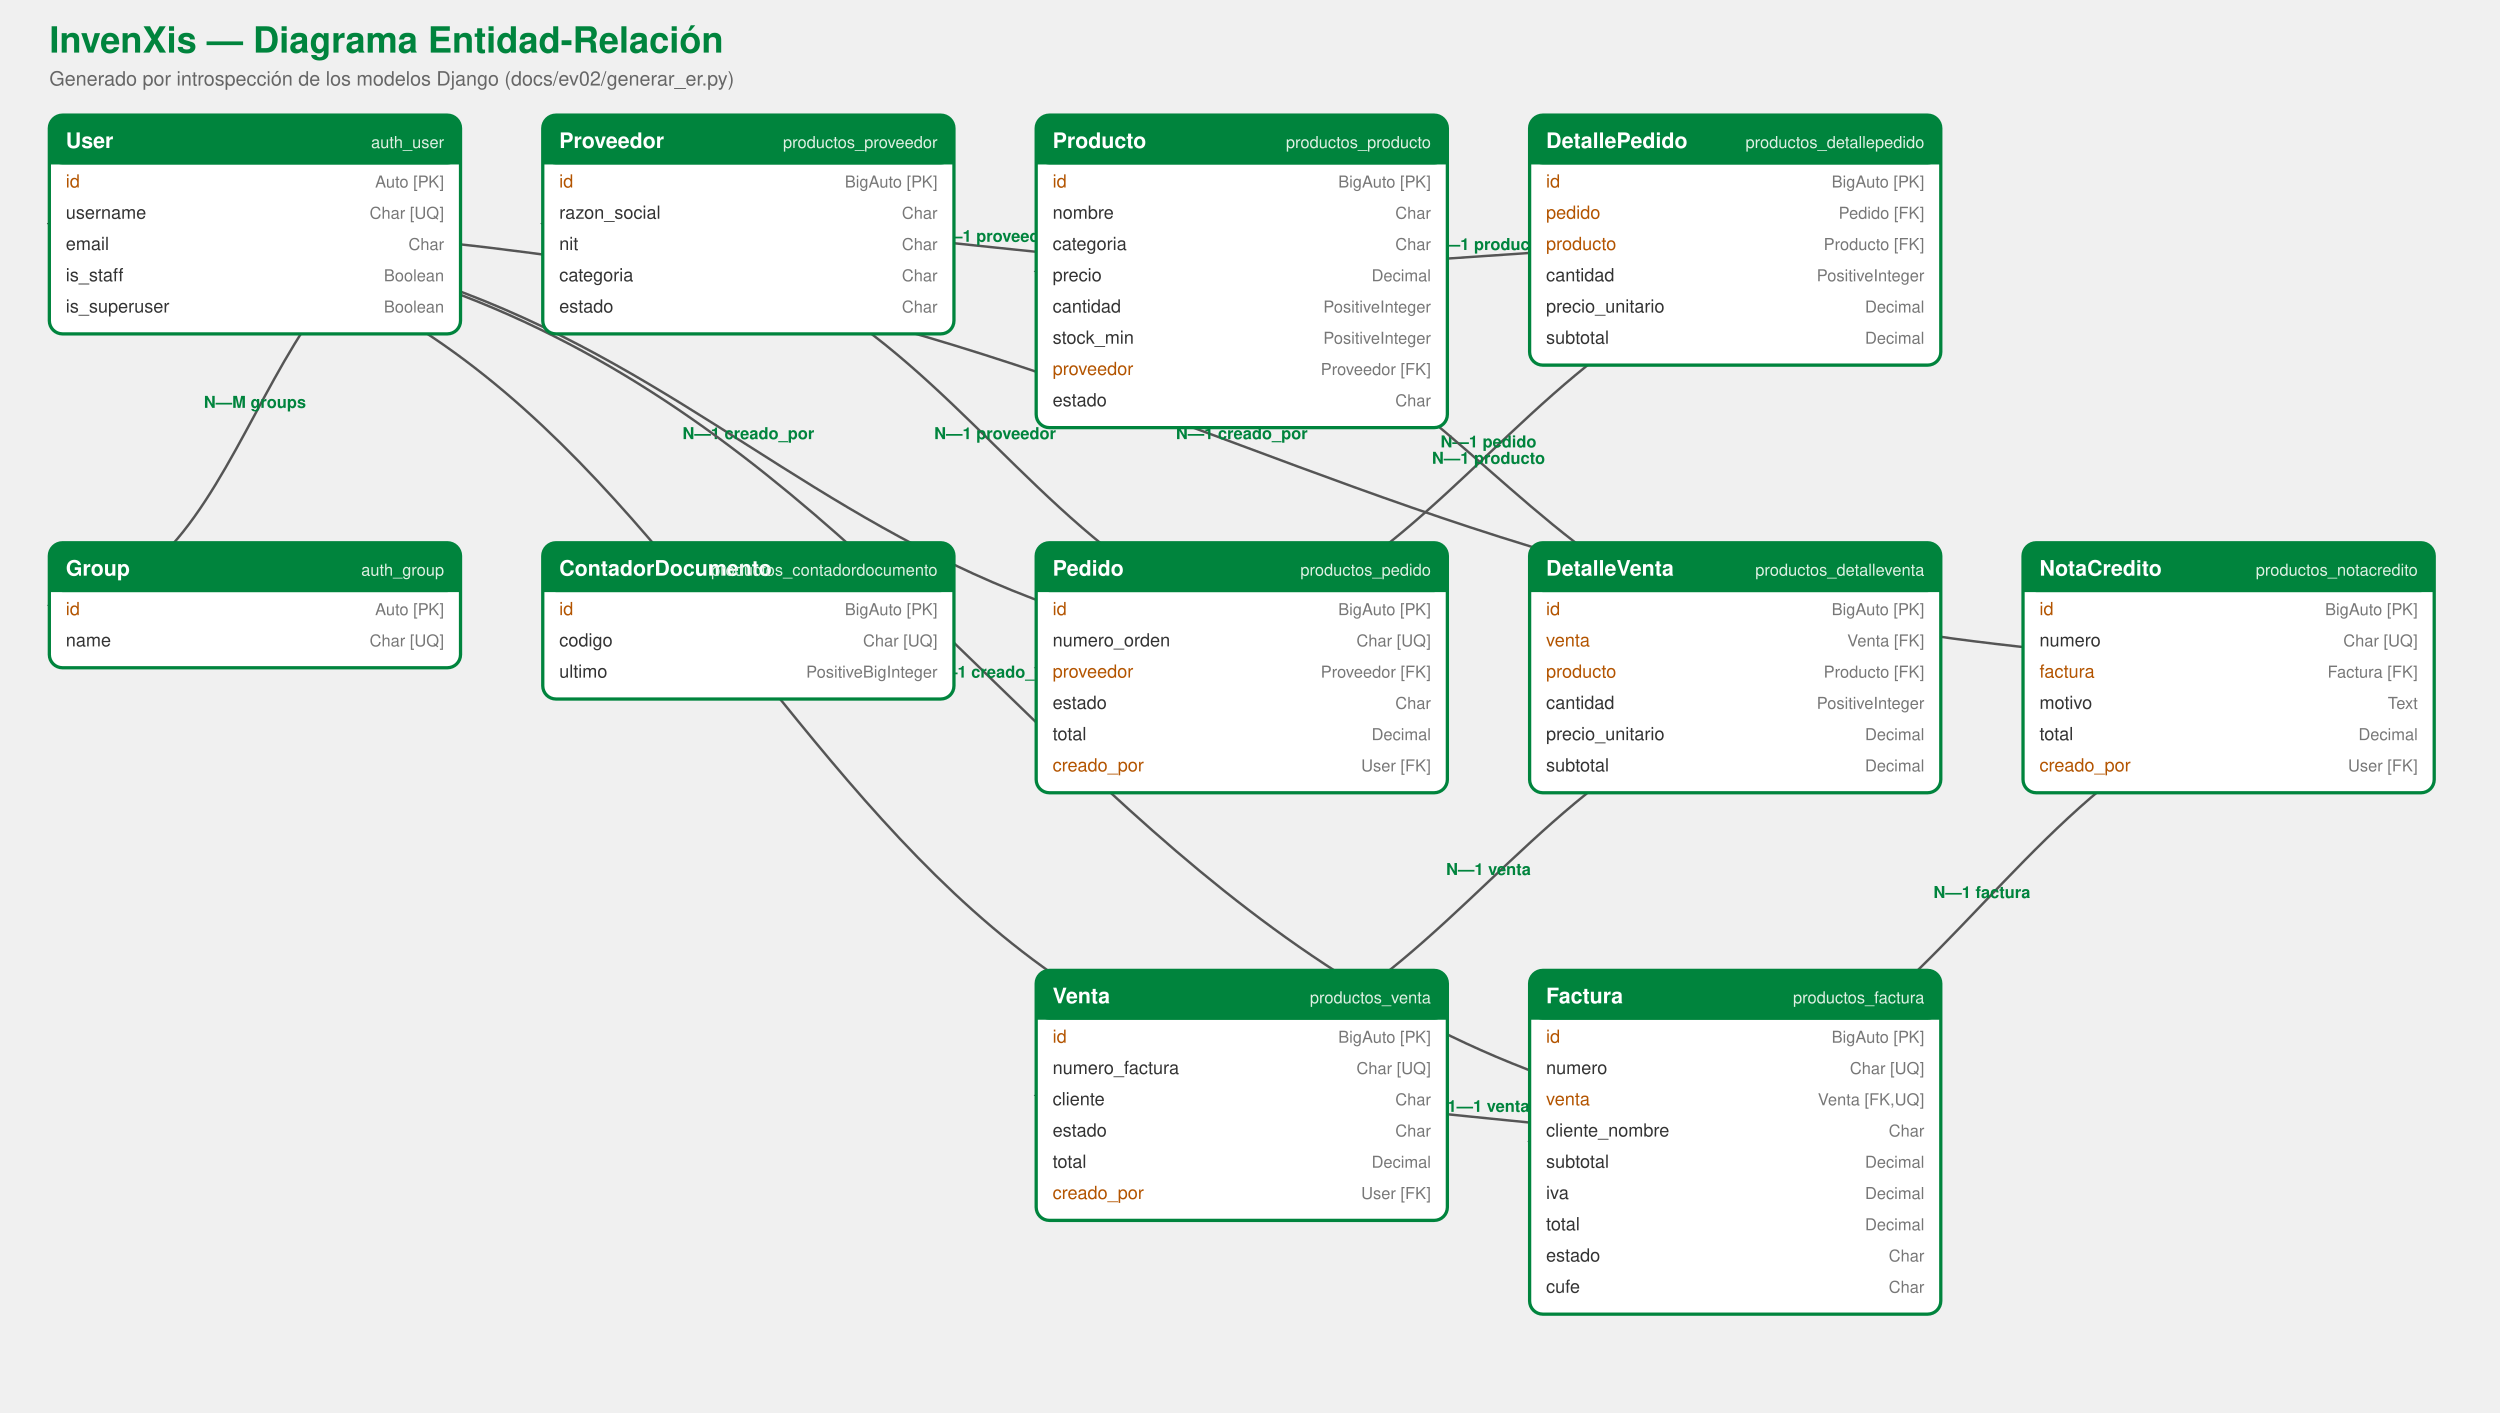
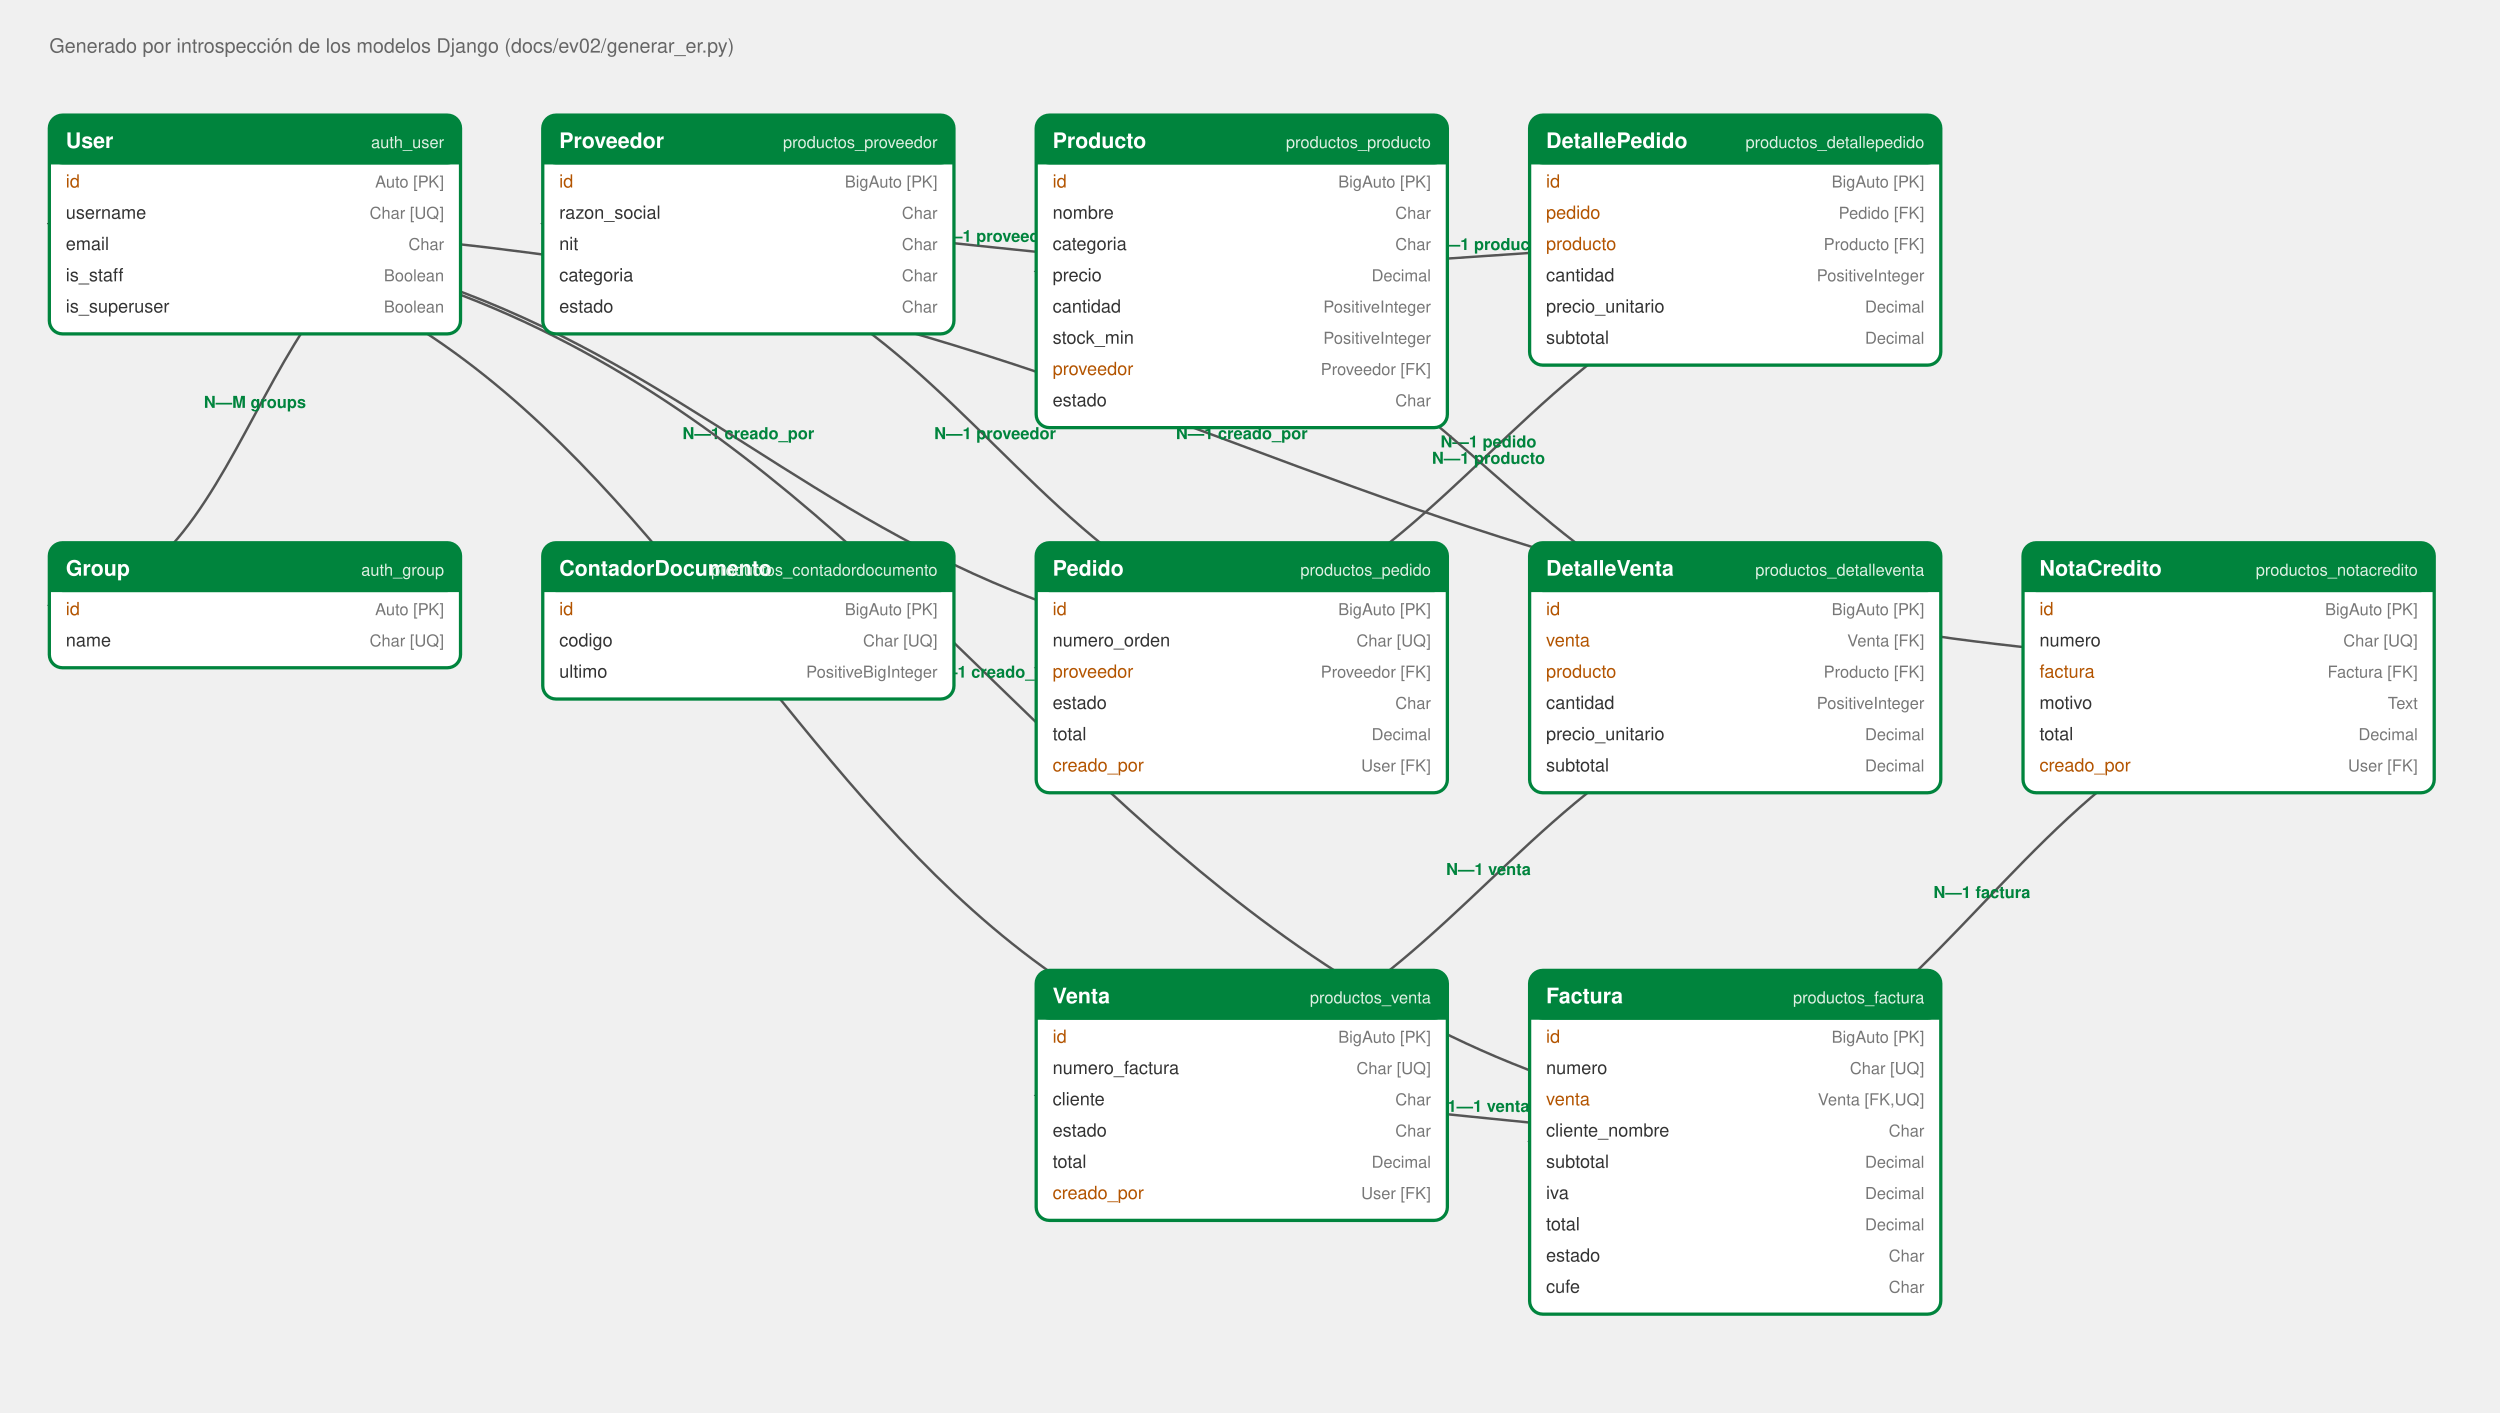
<svg xmlns="http://www.w3.org/2000/svg" width="1520" height="859" font-family="Helvetica, Arial, sans-serif">
  <defs>
    <marker id="fl" markerWidth="8" markerHeight="8" refX="7" refY="4" orient="auto">
      <path d="M0,0 L8,4 L0,8 Z" fill="#555" />
    </marker>
  </defs>
-   <text x="30" y="32" font-size="22" font-weight="bold" fill="#00843D">InvenXis — Diagrama Entidad-Relación</text>
-   <text x="30" y="52" font-size="12" fill="#666">Generado por introspección de los modelos Django (docs/ev02/generar_er.py)</text>
+   <text x="30" y="32" font-size="12" fill="#666">Generado por introspección de los modelos Django (docs/ev02/generar_er.py)</text>
  <path d="M880,165 C605,165 605,136 330,136" fill="none" stroke="#555" stroke-width="1.5" marker-end="url(#fl)" />
  <text x="605" y="147" font-size="10" fill="#00843D" text-anchor="middle" font-weight="bold">N—1 proveedor</text>
  <path d="M880,406 C605,406 605,136 330,136" fill="none" stroke="#555" stroke-width="1.5" marker-end="url(#fl)" />
  <text x="605" y="267" font-size="10" fill="#00843D" text-anchor="middle" font-weight="bold">N—1 proveedor</text>
  <path d="M880,406 C455,406 455,136 30,136" fill="none" stroke="#555" stroke-width="1.5" marker-end="url(#fl)" />
  <text x="455" y="267" font-size="10" fill="#00843D" text-anchor="middle" font-weight="bold">N—1 creado_por</text>
  <path d="M1180,146 C905,146 905,406 630,406" fill="none" stroke="#555" stroke-width="1.5" marker-end="url(#fl)" />
  <text x="905" y="272" font-size="10" fill="#00843D" text-anchor="middle" font-weight="bold">N—1 pedido</text>
  <path d="M1180,146 C905,146 905,165 630,165" fill="none" stroke="#555" stroke-width="1.5" marker-end="url(#fl)" />
  <text x="905" y="152" font-size="10" fill="#00843D" text-anchor="middle" font-weight="bold">N—1 producto</text>
  <path d="M880,666 C455,666 455,136 30,136" fill="none" stroke="#555" stroke-width="1.5" marker-end="url(#fl)" />
  <text x="455" y="397" font-size="10" fill="#00843D" text-anchor="middle" font-weight="bold">N—1 creado_por</text>
  <path d="M1180,406 C905,406 905,666 630,666" fill="none" stroke="#555" stroke-width="1.5" marker-end="url(#fl)" />
  <text x="905" y="532" font-size="10" fill="#00843D" text-anchor="middle" font-weight="bold">N—1 venta</text>
  <path d="M1180,406 C905,406 905,165 630,165" fill="none" stroke="#555" stroke-width="1.5" marker-end="url(#fl)" />
  <text x="905" y="282" font-size="10" fill="#00843D" text-anchor="middle" font-weight="bold">N—1 producto</text>
  <path d="M1180,694 C905,694 905,666 630,666" fill="none" stroke="#555" stroke-width="1.5" marker-end="url(#fl)" />
  <text x="905" y="676" font-size="10" fill="#00843D" text-anchor="middle" font-weight="bold">1—1 venta</text>
  <path d="M1180,694 C605,694 605,136 30,136" fill="none" stroke="#555" stroke-width="1.5" marker-end="url(#fl)" />
  <text x="605" y="412" font-size="10" fill="#00843D" text-anchor="middle" font-weight="bold">N—1 creado_por</text>
  <path d="M1480,406 C1205,406 1205,694 930,694" fill="none" stroke="#555" stroke-width="1.5" marker-end="url(#fl)" />
  <text x="1205" y="546" font-size="10" fill="#00843D" text-anchor="middle" font-weight="bold">N—1 factura</text>
  <path d="M1480,406 C755,406 755,136 30,136" fill="none" stroke="#555" stroke-width="1.5" marker-end="url(#fl)" />
  <text x="755" y="267" font-size="10" fill="#00843D" text-anchor="middle" font-weight="bold">N—1 creado_por</text>
  <path d="M280,136 C155,136 155,368 30,368" fill="none" stroke="#555" stroke-width="1.5" marker-end="url(#fl)" />
  <text x="155" y="248" font-size="10" fill="#00843D" text-anchor="middle" font-weight="bold">N—M groups</text>
  <rect x="30" y="70" width="250" height="133" rx="8" fill="white" stroke="#00843D" stroke-width="2" />
  <rect x="30" y="70" width="250" height="30" rx="8" fill="#00843D" />
  <rect x="30" y="92" width="250" height="8" fill="#00843D" />
  <text x="40" y="90" font-size="13" font-weight="bold" fill="white">User</text>
  <text x="270" y="90" font-size="10" fill="#dff0e3" text-anchor="end">auth_user</text>
  <text x="40" y="114" font-size="11" fill="#b35400">id</text>
  <text x="270" y="114" font-size="10" fill="#777" text-anchor="end">Auto [PK]</text>
  <text x="40" y="133" font-size="11" fill="#333333">username</text>
  <text x="270" y="133" font-size="10" fill="#777" text-anchor="end">Char [UQ]</text>
  <text x="40" y="152" font-size="11" fill="#333333">email</text>
  <text x="270" y="152" font-size="10" fill="#777" text-anchor="end">Char</text>
  <text x="40" y="171" font-size="11" fill="#333333">is_staff</text>
  <text x="270" y="171" font-size="10" fill="#777" text-anchor="end">Boolean</text>
  <text x="40" y="190" font-size="11" fill="#333333">is_superuser</text>
  <text x="270" y="190" font-size="10" fill="#777" text-anchor="end">Boolean</text>
  <rect x="30" y="330" width="250" height="76" rx="8" fill="white" stroke="#00843D" stroke-width="2" />
  <rect x="30" y="330" width="250" height="30" rx="8" fill="#00843D" />
  <rect x="30" y="352" width="250" height="8" fill="#00843D" />
  <text x="40" y="350" font-size="13" font-weight="bold" fill="white">Group</text>
  <text x="270" y="350" font-size="10" fill="#dff0e3" text-anchor="end">auth_group</text>
  <text x="40" y="374" font-size="11" fill="#b35400">id</text>
  <text x="270" y="374" font-size="10" fill="#777" text-anchor="end">Auto [PK]</text>
  <text x="40" y="393" font-size="11" fill="#333333">name</text>
  <text x="270" y="393" font-size="10" fill="#777" text-anchor="end">Char [UQ]</text>
  <rect x="330" y="70" width="250" height="133" rx="8" fill="white" stroke="#00843D" stroke-width="2" />
  <rect x="330" y="70" width="250" height="30" rx="8" fill="#00843D" />
  <rect x="330" y="92" width="250" height="8" fill="#00843D" />
  <text x="340" y="90" font-size="13" font-weight="bold" fill="white">Proveedor</text>
  <text x="570" y="90" font-size="10" fill="#dff0e3" text-anchor="end">productos_proveedor</text>
  <text x="340" y="114" font-size="11" fill="#b35400">id</text>
  <text x="570" y="114" font-size="10" fill="#777" text-anchor="end">BigAuto [PK]</text>
  <text x="340" y="133" font-size="11" fill="#333333">razon_social</text>
  <text x="570" y="133" font-size="10" fill="#777" text-anchor="end">Char</text>
  <text x="340" y="152" font-size="11" fill="#333333">nit</text>
  <text x="570" y="152" font-size="10" fill="#777" text-anchor="end">Char</text>
  <text x="340" y="171" font-size="11" fill="#333333">categoria</text>
  <text x="570" y="171" font-size="10" fill="#777" text-anchor="end">Char</text>
  <text x="340" y="190" font-size="11" fill="#333333">estado</text>
  <text x="570" y="190" font-size="10" fill="#777" text-anchor="end">Char</text>
  <rect x="330" y="330" width="250" height="95" rx="8" fill="white" stroke="#00843D" stroke-width="2" />
  <rect x="330" y="330" width="250" height="30" rx="8" fill="#00843D" />
  <rect x="330" y="352" width="250" height="8" fill="#00843D" />
  <text x="340" y="350" font-size="13" font-weight="bold" fill="white">ContadorDocumento</text>
  <text x="570" y="350" font-size="10" fill="#dff0e3" text-anchor="end">productos_contadordocumento</text>
  <text x="340" y="374" font-size="11" fill="#b35400">id</text>
  <text x="570" y="374" font-size="10" fill="#777" text-anchor="end">BigAuto [PK]</text>
  <text x="340" y="393" font-size="11" fill="#333333">codigo</text>
  <text x="570" y="393" font-size="10" fill="#777" text-anchor="end">Char [UQ]</text>
  <text x="340" y="412" font-size="11" fill="#333333">ultimo</text>
  <text x="570" y="412" font-size="10" fill="#777" text-anchor="end">PositiveBigInteger</text>
  <rect x="630" y="70" width="250" height="190" rx="8" fill="white" stroke="#00843D" stroke-width="2" />
  <rect x="630" y="70" width="250" height="30" rx="8" fill="#00843D" />
  <rect x="630" y="92" width="250" height="8" fill="#00843D" />
  <text x="640" y="90" font-size="13" font-weight="bold" fill="white">Producto</text>
  <text x="870" y="90" font-size="10" fill="#dff0e3" text-anchor="end">productos_producto</text>
  <text x="640" y="114" font-size="11" fill="#b35400">id</text>
  <text x="870" y="114" font-size="10" fill="#777" text-anchor="end">BigAuto [PK]</text>
  <text x="640" y="133" font-size="11" fill="#333333">nombre</text>
  <text x="870" y="133" font-size="10" fill="#777" text-anchor="end">Char</text>
  <text x="640" y="152" font-size="11" fill="#333333">categoria</text>
  <text x="870" y="152" font-size="10" fill="#777" text-anchor="end">Char</text>
  <text x="640" y="171" font-size="11" fill="#333333">precio</text>
  <text x="870" y="171" font-size="10" fill="#777" text-anchor="end">Decimal</text>
  <text x="640" y="190" font-size="11" fill="#333333">cantidad</text>
  <text x="870" y="190" font-size="10" fill="#777" text-anchor="end">PositiveInteger</text>
  <text x="640" y="209" font-size="11" fill="#333333">stock_min</text>
  <text x="870" y="209" font-size="10" fill="#777" text-anchor="end">PositiveInteger</text>
  <text x="640" y="228" font-size="11" fill="#b35400">proveedor</text>
  <text x="870" y="228" font-size="10" fill="#777" text-anchor="end">Proveedor [FK]</text>
  <text x="640" y="247" font-size="11" fill="#333333">estado</text>
  <text x="870" y="247" font-size="10" fill="#777" text-anchor="end">Char</text>
  <rect x="630" y="330" width="250" height="152" rx="8" fill="white" stroke="#00843D" stroke-width="2" />
  <rect x="630" y="330" width="250" height="30" rx="8" fill="#00843D" />
  <rect x="630" y="352" width="250" height="8" fill="#00843D" />
  <text x="640" y="350" font-size="13" font-weight="bold" fill="white">Pedido</text>
  <text x="870" y="350" font-size="10" fill="#dff0e3" text-anchor="end">productos_pedido</text>
  <text x="640" y="374" font-size="11" fill="#b35400">id</text>
  <text x="870" y="374" font-size="10" fill="#777" text-anchor="end">BigAuto [PK]</text>
  <text x="640" y="393" font-size="11" fill="#333333">numero_orden</text>
  <text x="870" y="393" font-size="10" fill="#777" text-anchor="end">Char [UQ]</text>
  <text x="640" y="412" font-size="11" fill="#b35400">proveedor</text>
  <text x="870" y="412" font-size="10" fill="#777" text-anchor="end">Proveedor [FK]</text>
  <text x="640" y="431" font-size="11" fill="#333333">estado</text>
  <text x="870" y="431" font-size="10" fill="#777" text-anchor="end">Char</text>
  <text x="640" y="450" font-size="11" fill="#333333">total</text>
  <text x="870" y="450" font-size="10" fill="#777" text-anchor="end">Decimal</text>
  <text x="640" y="469" font-size="11" fill="#b35400">creado_por</text>
  <text x="870" y="469" font-size="10" fill="#777" text-anchor="end">User [FK]</text>
  <rect x="630" y="590" width="250" height="152" rx="8" fill="white" stroke="#00843D" stroke-width="2" />
  <rect x="630" y="590" width="250" height="30" rx="8" fill="#00843D" />
  <rect x="630" y="612" width="250" height="8" fill="#00843D" />
  <text x="640" y="610" font-size="13" font-weight="bold" fill="white">Venta</text>
  <text x="870" y="610" font-size="10" fill="#dff0e3" text-anchor="end">productos_venta</text>
  <text x="640" y="634" font-size="11" fill="#b35400">id</text>
  <text x="870" y="634" font-size="10" fill="#777" text-anchor="end">BigAuto [PK]</text>
  <text x="640" y="653" font-size="11" fill="#333333">numero_factura</text>
  <text x="870" y="653" font-size="10" fill="#777" text-anchor="end">Char [UQ]</text>
  <text x="640" y="672" font-size="11" fill="#333333">cliente</text>
  <text x="870" y="672" font-size="10" fill="#777" text-anchor="end">Char</text>
  <text x="640" y="691" font-size="11" fill="#333333">estado</text>
  <text x="870" y="691" font-size="10" fill="#777" text-anchor="end">Char</text>
  <text x="640" y="710" font-size="11" fill="#333333">total</text>
  <text x="870" y="710" font-size="10" fill="#777" text-anchor="end">Decimal</text>
  <text x="640" y="729" font-size="11" fill="#b35400">creado_por</text>
  <text x="870" y="729" font-size="10" fill="#777" text-anchor="end">User [FK]</text>
  <rect x="930" y="70" width="250" height="152" rx="8" fill="white" stroke="#00843D" stroke-width="2" />
  <rect x="930" y="70" width="250" height="30" rx="8" fill="#00843D" />
  <rect x="930" y="92" width="250" height="8" fill="#00843D" />
  <text x="940" y="90" font-size="13" font-weight="bold" fill="white">DetallePedido</text>
  <text x="1170" y="90" font-size="10" fill="#dff0e3" text-anchor="end">productos_detallepedido</text>
  <text x="940" y="114" font-size="11" fill="#b35400">id</text>
  <text x="1170" y="114" font-size="10" fill="#777" text-anchor="end">BigAuto [PK]</text>
  <text x="940" y="133" font-size="11" fill="#b35400">pedido</text>
  <text x="1170" y="133" font-size="10" fill="#777" text-anchor="end">Pedido [FK]</text>
  <text x="940" y="152" font-size="11" fill="#b35400">producto</text>
  <text x="1170" y="152" font-size="10" fill="#777" text-anchor="end">Producto [FK]</text>
  <text x="940" y="171" font-size="11" fill="#333333">cantidad</text>
  <text x="1170" y="171" font-size="10" fill="#777" text-anchor="end">PositiveInteger</text>
  <text x="940" y="190" font-size="11" fill="#333333">precio_unitario</text>
  <text x="1170" y="190" font-size="10" fill="#777" text-anchor="end">Decimal</text>
  <text x="940" y="209" font-size="11" fill="#333333">subtotal</text>
  <text x="1170" y="209" font-size="10" fill="#777" text-anchor="end">Decimal</text>
  <rect x="930" y="330" width="250" height="152" rx="8" fill="white" stroke="#00843D" stroke-width="2" />
  <rect x="930" y="330" width="250" height="30" rx="8" fill="#00843D" />
  <rect x="930" y="352" width="250" height="8" fill="#00843D" />
  <text x="940" y="350" font-size="13" font-weight="bold" fill="white">DetalleVenta</text>
  <text x="1170" y="350" font-size="10" fill="#dff0e3" text-anchor="end">productos_detalleventa</text>
  <text x="940" y="374" font-size="11" fill="#b35400">id</text>
  <text x="1170" y="374" font-size="10" fill="#777" text-anchor="end">BigAuto [PK]</text>
  <text x="940" y="393" font-size="11" fill="#b35400">venta</text>
  <text x="1170" y="393" font-size="10" fill="#777" text-anchor="end">Venta [FK]</text>
  <text x="940" y="412" font-size="11" fill="#b35400">producto</text>
  <text x="1170" y="412" font-size="10" fill="#777" text-anchor="end">Producto [FK]</text>
  <text x="940" y="431" font-size="11" fill="#333333">cantidad</text>
  <text x="1170" y="431" font-size="10" fill="#777" text-anchor="end">PositiveInteger</text>
  <text x="940" y="450" font-size="11" fill="#333333">precio_unitario</text>
  <text x="1170" y="450" font-size="10" fill="#777" text-anchor="end">Decimal</text>
  <text x="940" y="469" font-size="11" fill="#333333">subtotal</text>
  <text x="1170" y="469" font-size="10" fill="#777" text-anchor="end">Decimal</text>
  <rect x="930" y="590" width="250" height="209" rx="8" fill="white" stroke="#00843D" stroke-width="2" />
  <rect x="930" y="590" width="250" height="30" rx="8" fill="#00843D" />
  <rect x="930" y="612" width="250" height="8" fill="#00843D" />
  <text x="940" y="610" font-size="13" font-weight="bold" fill="white">Factura</text>
  <text x="1170" y="610" font-size="10" fill="#dff0e3" text-anchor="end">productos_factura</text>
  <text x="940" y="634" font-size="11" fill="#b35400">id</text>
  <text x="1170" y="634" font-size="10" fill="#777" text-anchor="end">BigAuto [PK]</text>
  <text x="940" y="653" font-size="11" fill="#333333">numero</text>
  <text x="1170" y="653" font-size="10" fill="#777" text-anchor="end">Char [UQ]</text>
  <text x="940" y="672" font-size="11" fill="#b35400">venta</text>
  <text x="1170" y="672" font-size="10" fill="#777" text-anchor="end">Venta [FK,UQ]</text>
  <text x="940" y="691" font-size="11" fill="#333333">cliente_nombre</text>
  <text x="1170" y="691" font-size="10" fill="#777" text-anchor="end">Char</text>
  <text x="940" y="710" font-size="11" fill="#333333">subtotal</text>
  <text x="1170" y="710" font-size="10" fill="#777" text-anchor="end">Decimal</text>
  <text x="940" y="729" font-size="11" fill="#333333">iva</text>
  <text x="1170" y="729" font-size="10" fill="#777" text-anchor="end">Decimal</text>
  <text x="940" y="748" font-size="11" fill="#333333">total</text>
  <text x="1170" y="748" font-size="10" fill="#777" text-anchor="end">Decimal</text>
  <text x="940" y="767" font-size="11" fill="#333333">estado</text>
  <text x="1170" y="767" font-size="10" fill="#777" text-anchor="end">Char</text>
  <text x="940" y="786" font-size="11" fill="#333333">cufe</text>
  <text x="1170" y="786" font-size="10" fill="#777" text-anchor="end">Char</text>
  <rect x="1230" y="330" width="250" height="152" rx="8" fill="white" stroke="#00843D" stroke-width="2" />
  <rect x="1230" y="330" width="250" height="30" rx="8" fill="#00843D" />
  <rect x="1230" y="352" width="250" height="8" fill="#00843D" />
  <text x="1240" y="350" font-size="13" font-weight="bold" fill="white">NotaCredito</text>
  <text x="1470" y="350" font-size="10" fill="#dff0e3" text-anchor="end">productos_notacredito</text>
  <text x="1240" y="374" font-size="11" fill="#b35400">id</text>
  <text x="1470" y="374" font-size="10" fill="#777" text-anchor="end">BigAuto [PK]</text>
  <text x="1240" y="393" font-size="11" fill="#333333">numero</text>
  <text x="1470" y="393" font-size="10" fill="#777" text-anchor="end">Char [UQ]</text>
  <text x="1240" y="412" font-size="11" fill="#b35400">factura</text>
  <text x="1470" y="412" font-size="10" fill="#777" text-anchor="end">Factura [FK]</text>
  <text x="1240" y="431" font-size="11" fill="#333333">motivo</text>
  <text x="1470" y="431" font-size="10" fill="#777" text-anchor="end">Text</text>
  <text x="1240" y="450" font-size="11" fill="#333333">total</text>
  <text x="1470" y="450" font-size="10" fill="#777" text-anchor="end">Decimal</text>
  <text x="1240" y="469" font-size="11" fill="#b35400">creado_por</text>
  <text x="1470" y="469" font-size="10" fill="#777" text-anchor="end">User [FK]</text>
</svg>
